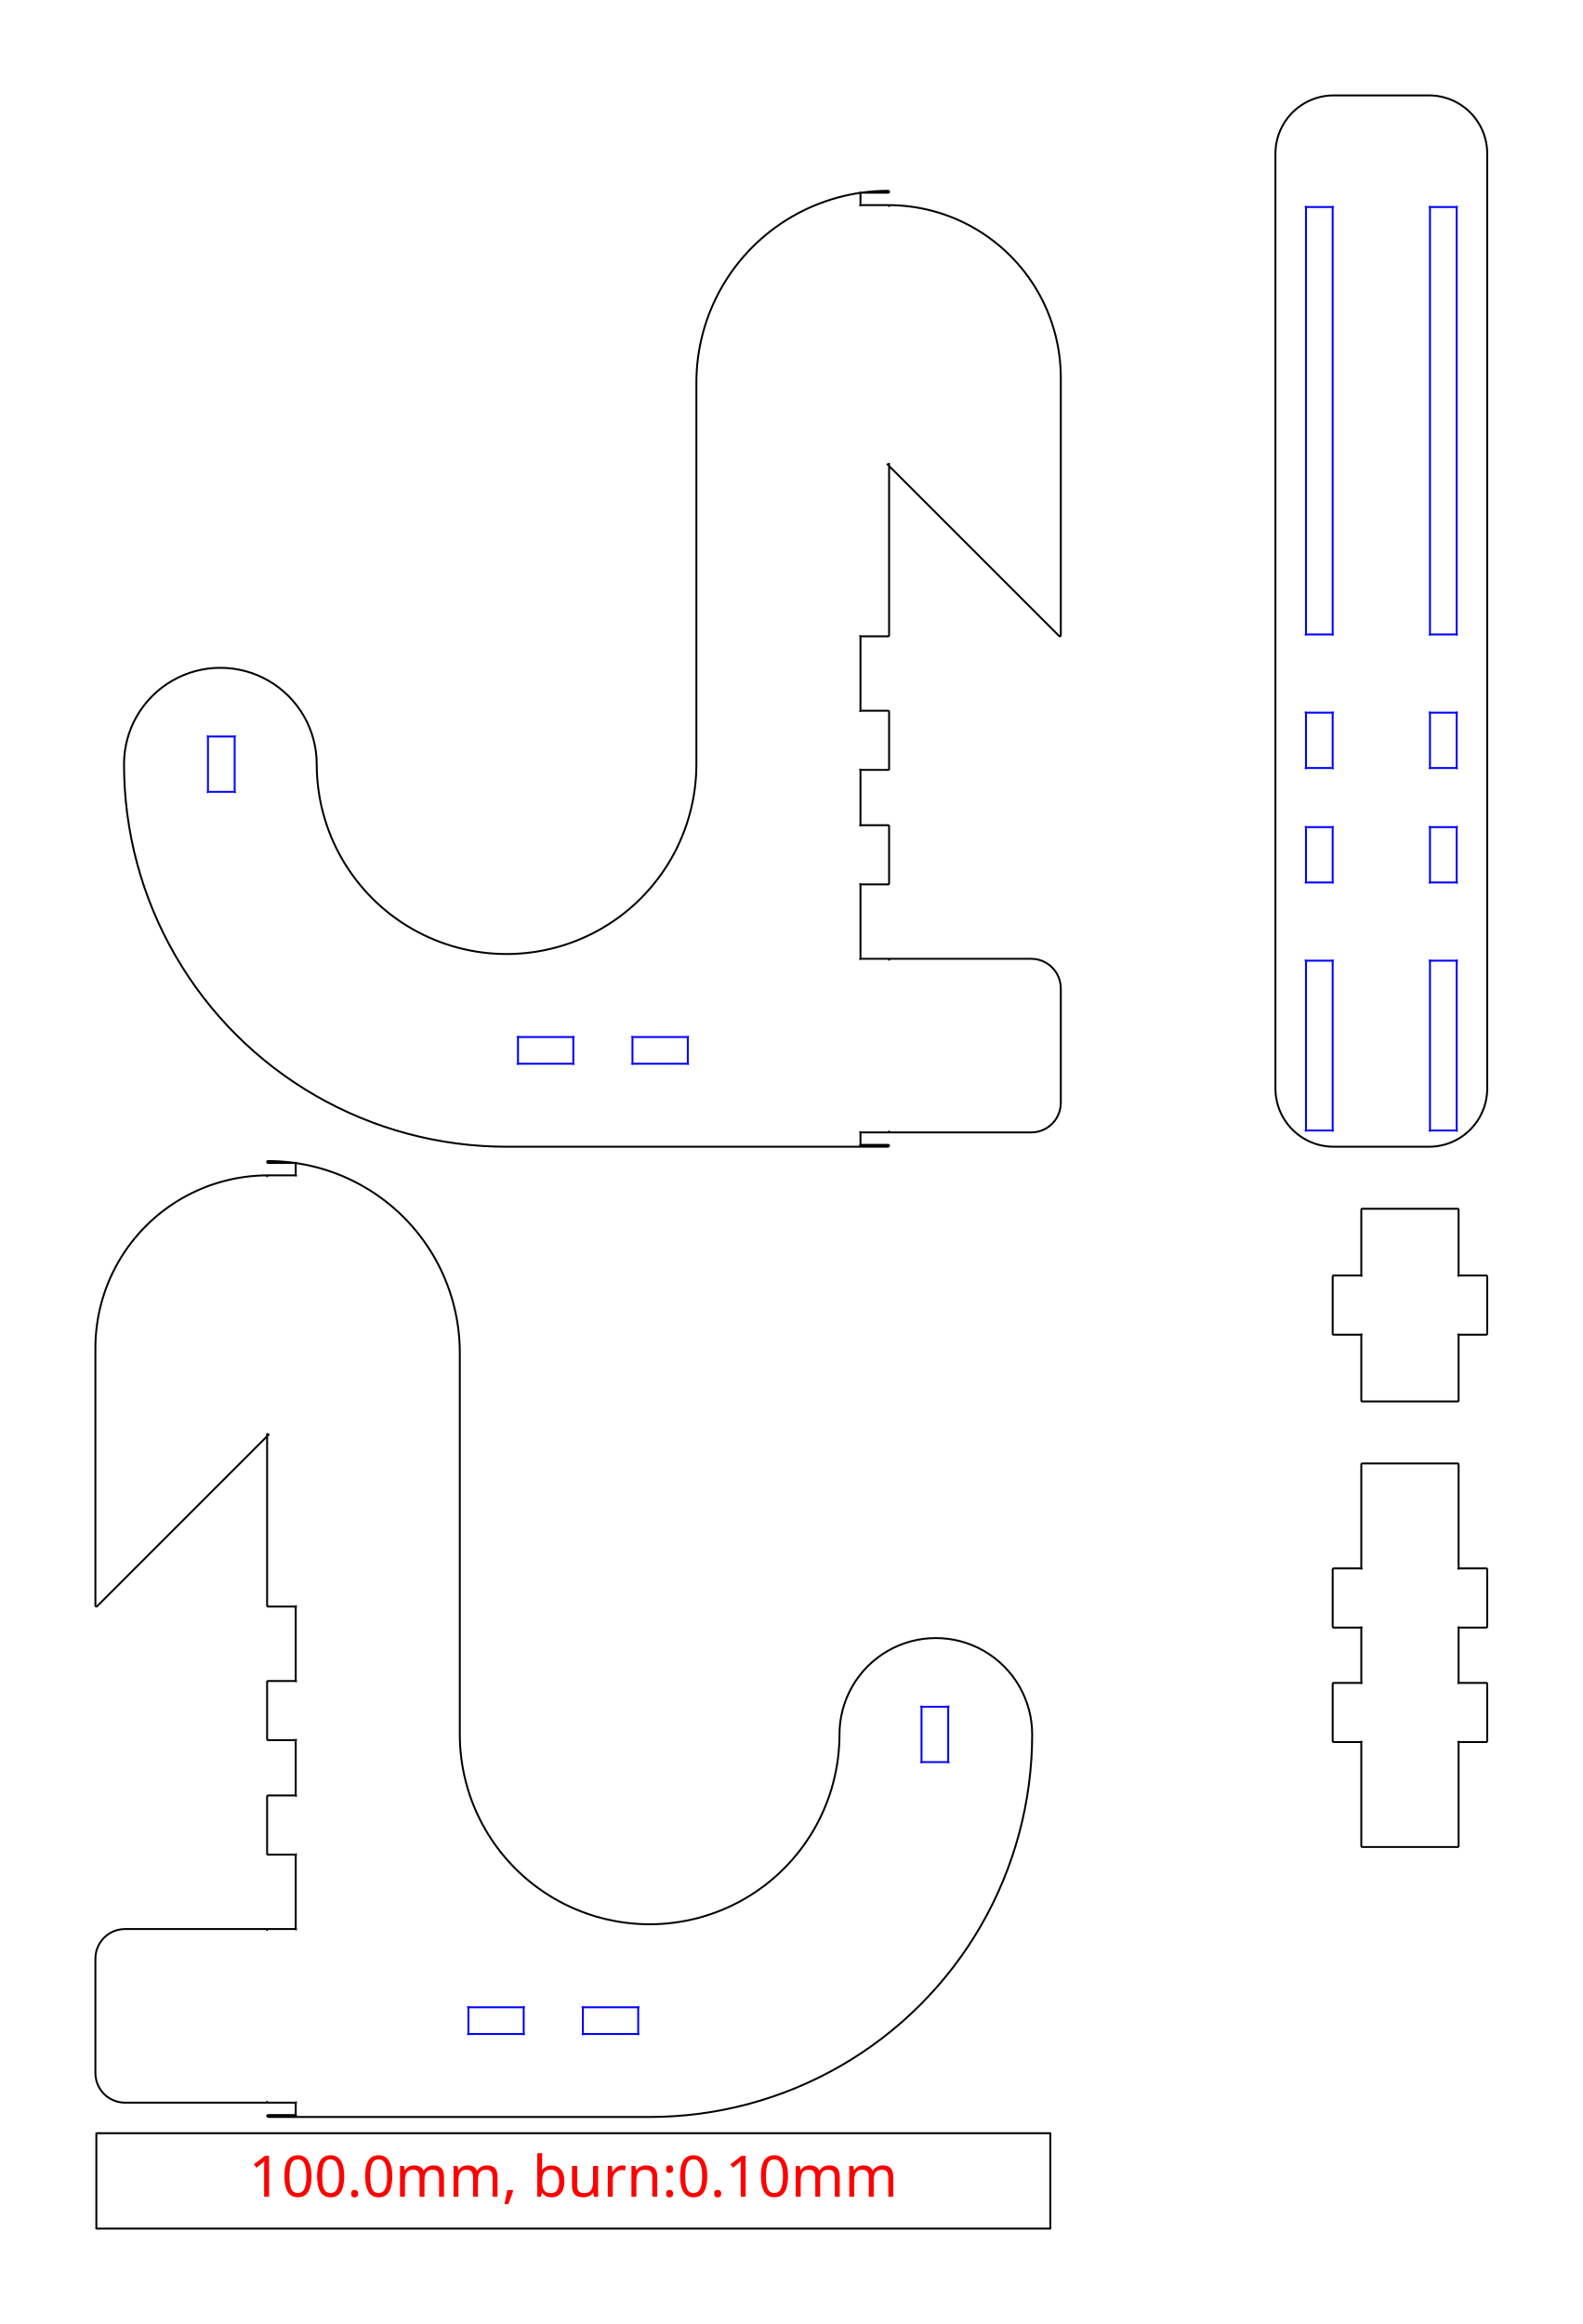
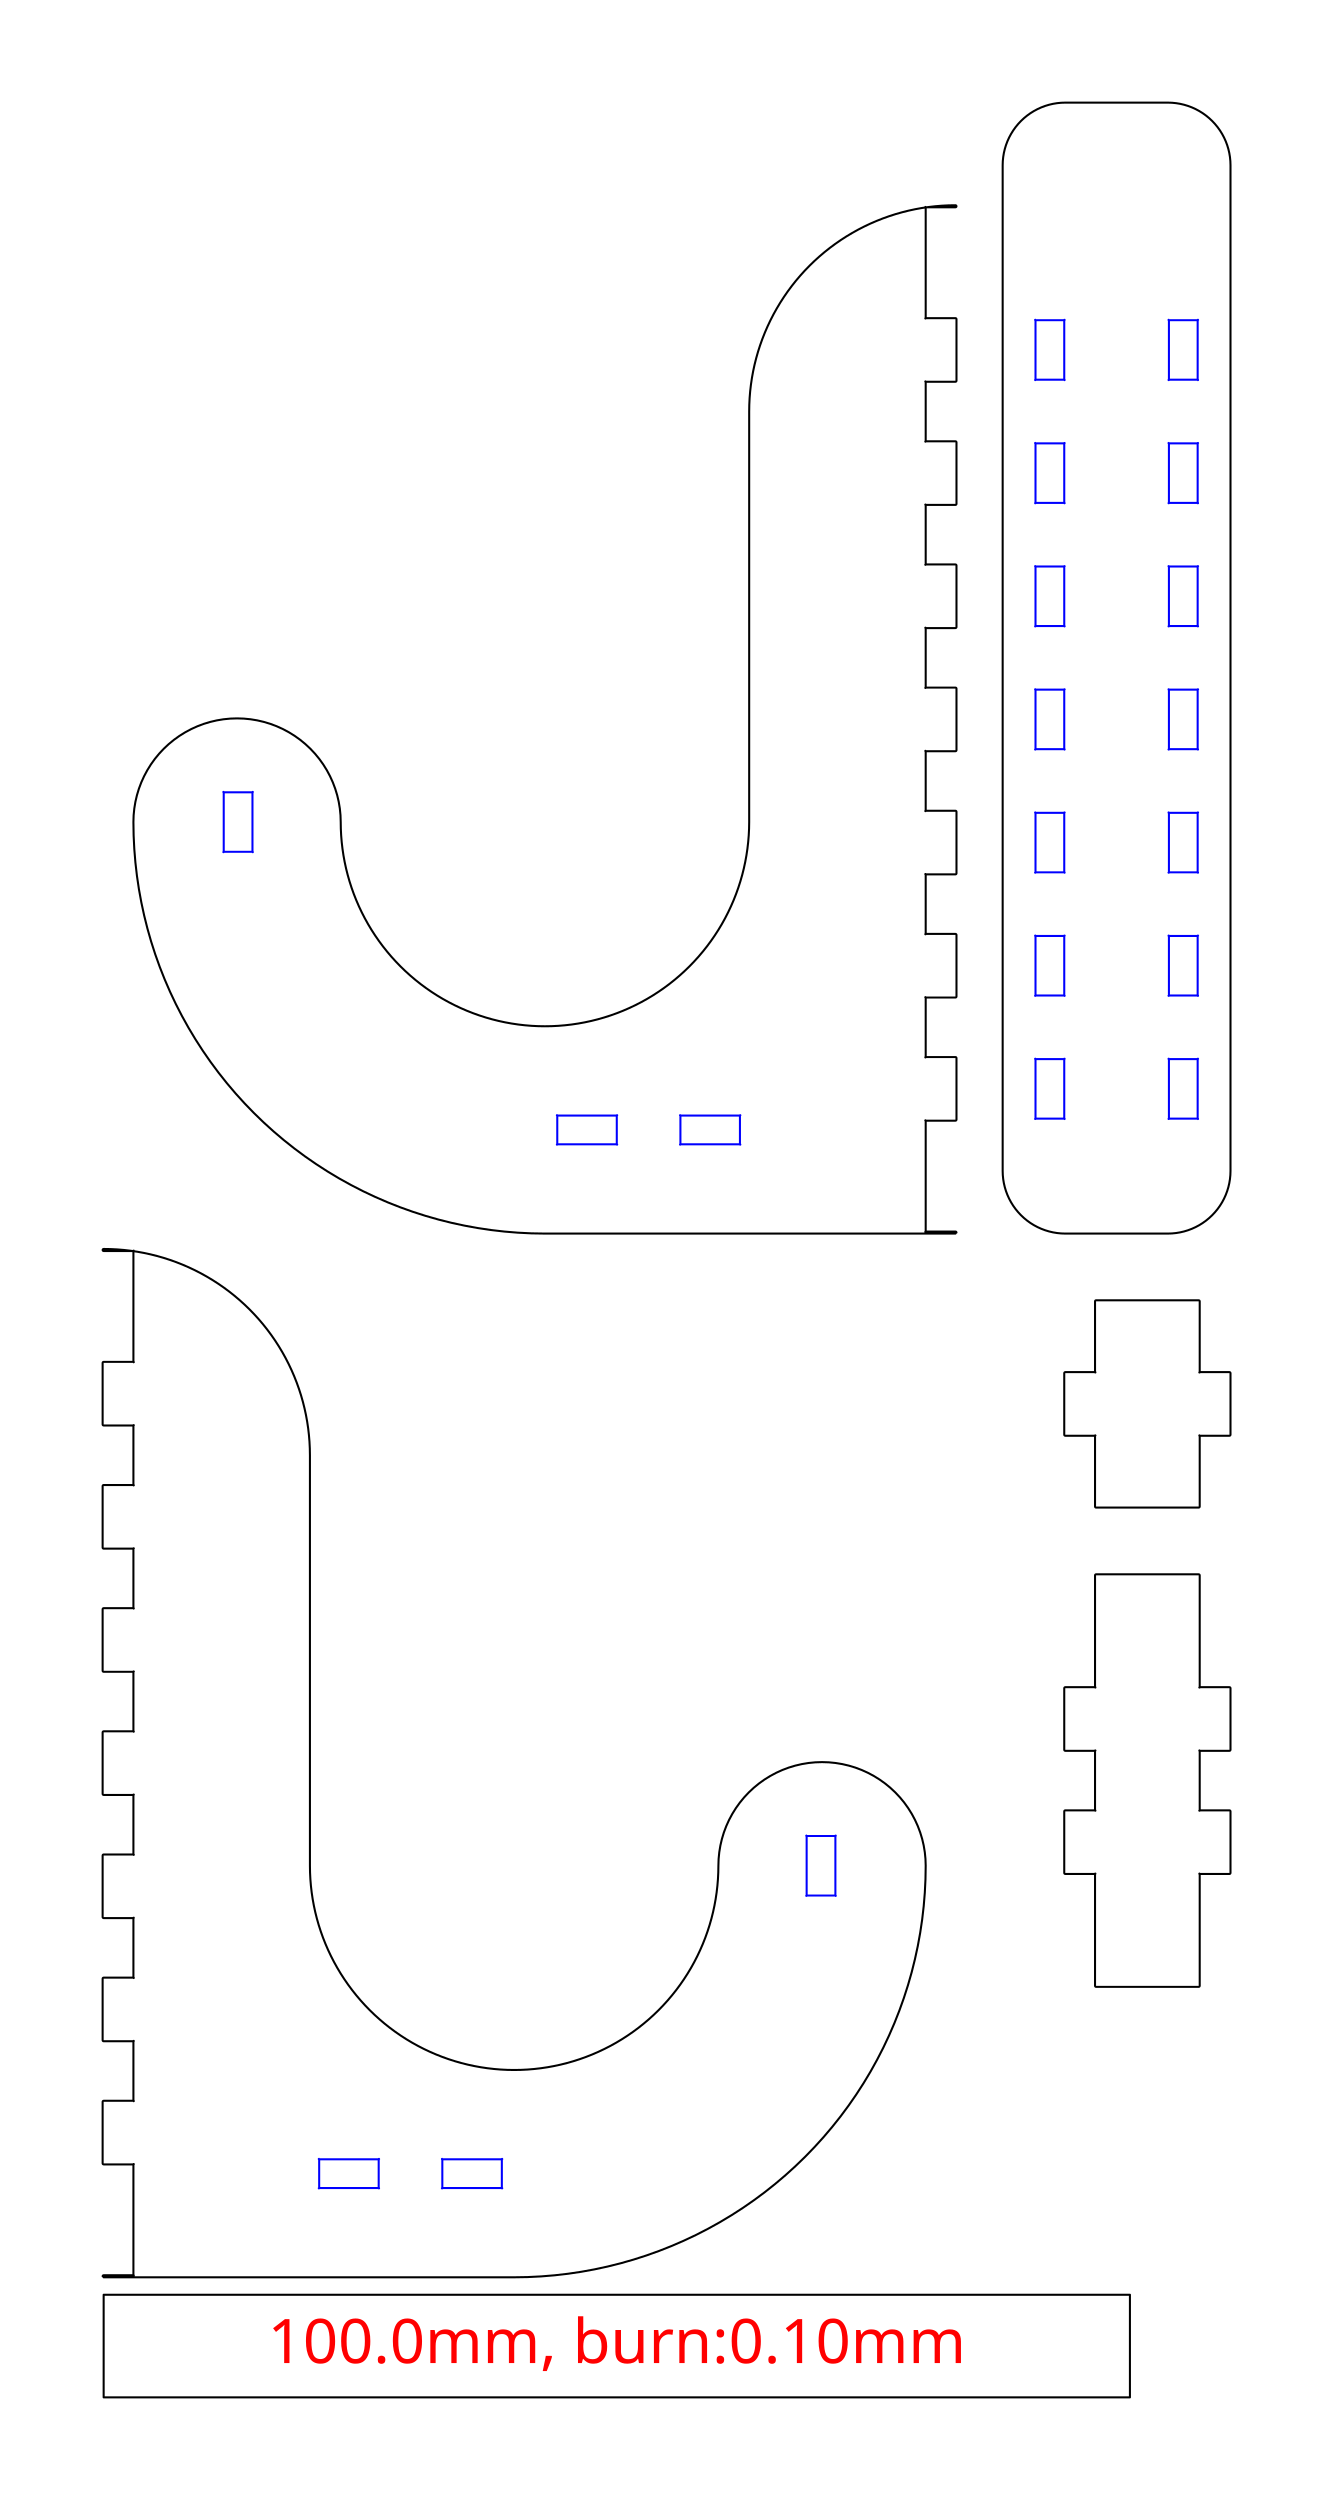
- <svg xmlns="http://www.w3.org/2000/svg" height="243.60mm" viewBox="0.0 0.0 165.90 243.60" width="165.90mm">
+ <svg xmlns="http://www.w3.org/2000/svg" height="243.60mm" viewBox="0.0 0.0 129.90 243.60" width="129.90mm">
  <g id="p-0" style="fill:none;stroke-linecap:round;stroke-linejoin:round;">
    <path d="M 10.100 233.600 H 110.100 V 223.600 H 10.100 V 233.600 Z" stroke="rgb(0,0,0)" stroke-width="0.20" />
    <text dominant-baseline="hanging" font-size="6px" style="font-family: sans-serif ; font-weight: normal; font-style: normal; fill: rgb(255,0,0)" text-anchor="middle" transform="matrix( 1.000 0.000 0.000 1.000 60.100 225.600 )">100.0mm, burn:0.10mm</text>
  </g>
  <g id="p-1" style="fill:none;stroke-linecap:round;stroke-linejoin:round;">
-     <path d="M 28.100 221.900 H 68.100 C 75.139 221.900 82.054 220.047 88.150 216.528 C 94.246 213.008 99.308 207.946 102.828 201.850 C 106.347 195.754 108.200 188.839 108.200 181.800 C 108.200 180.027 107.733 178.285 106.847 176.750 C 105.960 175.215 104.685 173.940 103.150 173.053 C 101.615 172.167 99.873 171.700 98.100 171.700 C 96.327 171.700 94.585 172.167 93.050 173.053 C 91.515 173.940 90.240 175.215 89.353 176.750 C 88.467 178.285 88.000 180.027 88.000 181.800 C 88.000 185.293 87.080 188.725 85.334 191.750 C 83.587 194.775 81.075 197.287 78.050 199.034 C 75.025 200.780 71.593 201.700 68.100 201.700 C 64.607 201.700 61.175 200.780 58.150 199.034 C 55.125 197.287 52.613 194.775 50.866 191.750 C 49.120 188.725 48.200 185.293 48.200 181.800 V 141.800 C 48.200 138.272 47.271 134.806 45.507 131.750 C 43.743 128.694 41.206 126.157 38.150 124.393 C 35.094 122.629 31.628 121.700 28.100 121.700 C 28.045 121.700 28.000 121.745 28.000 121.800 C 28.000 121.855 28.045 121.900 28.100 121.900 H 31.000 C 31.100 121.900 31.000 121.800 31.000 121.900 V 122.550 V 123.200 C 31.000 123.300 31.100 123.200 31.000 123.200 H 28.100 C 28.045 123.200 28.000 123.245 28.000 123.300 C 28.000 123.245 28.045 123.200 28.100 123.200 C 24.923 123.200 21.802 124.036 19.050 125.625 C 16.298 127.214 14.014 129.498 12.425 132.250 C 10.836 135.002 10.000 138.123 10.000 141.300 V 168.300 C 10.000 168.320 10.006 168.339 10.017 168.356 C 10.028 168.372 10.043 168.385 10.062 168.392 C 10.080 168.400 10.100 168.402 10.120 168.398 C 10.139 168.394 10.157 168.385 10.171 168.371 L 28.171 150.371 C 28.157 150.385 28.139 150.394 28.120 150.398 C 28.100 150.402 28.080 150.400 28.062 150.392 C 28.043 150.385 28.028 150.372 28.017 150.356 C 28.006 150.339 28.000 150.320 28.000 150.300 V 168.300 C 28.000 168.355 28.045 168.400 28.100 168.400 H 31.000 C 31.100 168.400 31.000 168.300 31.000 168.400 V 176.200 C 31.000 176.300 31.100 176.200 31.000 176.200 H 28.100 C 28.045 176.200 28.000 176.245 28.000 176.300 V 182.300 C 28.000 182.355 28.045 182.400 28.100 182.400 H 31.000 C 31.100 182.400 31.000 182.300 31.000 182.400 V 188.200 C 31.000 188.300 31.100 188.200 31.000 188.200 H 28.100 C 28.045 188.200 28.000 188.245 28.000 188.300 V 194.300 C 28.000 194.355 28.045 194.400 28.100 194.400 H 31.000 C 31.100 194.400 31.000 194.300 31.000 194.400 V 202.200 C 31.000 202.300 31.100 202.200 31.000 202.200 H 28.100 C 28.045 202.200 28.000 202.245 28.000 202.300 C 28.000 202.245 28.045 202.200 28.100 202.200 H 13.100 C 12.556 202.200 12.021 202.343 11.550 202.615 C 11.079 202.887 10.687 203.279 10.415 203.750 C 10.143 204.221 10.000 204.756 10.000 205.300 V 217.300 C 10.000 217.844 10.143 218.379 10.415 218.850 C 10.687 219.321 11.079 219.713 11.550 219.985 C 12.021 220.257 12.556 220.400 13.100 220.400 H 28.100 C 28.045 220.400 28.000 220.355 28.000 220.300 C 28.000 220.355 28.045 220.400 28.100 220.400 H 31.000 C 31.100 220.400 31.000 220.300 31.000 220.400 V 221.050 V 221.700 C 31.000 221.800 31.100 221.700 31.000 221.700 H 28.100 C 28.045 221.700 28.000 221.745 28.000 221.800" stroke="rgb(0,0,0)" stroke-width="0.20" />
-     <path d="M 52.000 213.200 H 49.100 C 49.000 213.200 49.100 213.300 49.100 213.200 V 210.400 C 49.100 210.300 49.000 210.400 49.100 210.400 H 54.900 C 55.000 210.400 54.900 210.300 54.900 210.400 V 213.200 C 54.900 213.300 55.000 213.200 54.900 213.200 H 52.000 Z" stroke="rgb(0,0,255)" stroke-width="0.20" />
-     <path d="M 64.000 213.200 H 61.100 C 61.000 213.200 61.100 213.300 61.100 213.200 V 210.400 C 61.100 210.300 61.000 210.400 61.100 210.400 H 66.900 C 67.000 210.400 66.900 210.300 66.900 210.400 V 213.200 C 66.900 213.300 67.000 213.200 66.900 213.200 H 64.000 Z" stroke="rgb(0,0,255)" stroke-width="0.20" />
-     <path d="M 96.600 181.800 V 178.900 C 96.600 178.800 96.500 178.900 96.600 178.900 H 99.400 C 99.500 178.900 99.400 178.800 99.400 178.900 V 184.700 C 99.400 184.800 99.500 184.700 99.400 184.700 H 96.600 C 96.500 184.700 96.600 184.800 96.600 184.700 V 181.800 Z" stroke="rgb(0,0,255)" stroke-width="0.20" />
+     <path d="M 10.100 221.900 H 50.100 C 57.139 221.900 64.054 220.047 70.150 216.528 C 76.246 213.008 81.308 207.946 84.828 201.850 C 88.347 195.754 90.200 188.839 90.200 181.800 C 90.200 180.027 89.733 178.285 88.847 176.750 C 87.960 175.215 86.685 173.940 85.150 173.053 C 83.615 172.167 81.873 171.700 80.100 171.700 C 78.327 171.700 76.585 172.167 75.050 173.053 C 73.515 173.940 72.240 175.215 71.353 176.750 C 70.467 178.285 70.000 180.027 70.000 181.800 C 70.000 185.293 69.080 188.725 67.334 191.750 C 65.587 194.775 63.075 197.287 60.050 199.034 C 57.025 200.780 53.593 201.700 50.100 201.700 C 46.607 201.700 43.175 200.780 40.150 199.034 C 37.125 197.287 34.613 194.775 32.866 191.750 C 31.120 188.725 30.200 185.293 30.200 181.800 V 141.800 C 30.200 138.272 29.271 134.806 27.507 131.750 C 25.743 128.694 23.206 126.157 20.150 124.393 C 17.094 122.629 13.628 121.700 10.100 121.700 C 10.045 121.700 10.000 121.745 10.000 121.800 C 10.000 121.855 10.045 121.900 10.100 121.900 H 13.000 C 13.100 121.900 13.000 121.800 13.000 121.900 V 132.700 C 13.000 132.800 13.100 132.700 13.000 132.700 H 10.100 C 10.045 132.700 10.000 132.745 10.000 132.800 V 138.800 C 10.000 138.855 10.045 138.900 10.100 138.900 H 13.000 C 13.100 138.900 13.000 138.800 13.000 138.900 V 144.700 C 13.000 144.800 13.100 144.700 13.000 144.700 H 10.100 C 10.045 144.700 10.000 144.745 10.000 144.800 V 150.800 C 10.000 150.855 10.045 150.900 10.100 150.900 H 13.000 C 13.100 150.900 13.000 150.800 13.000 150.900 V 156.700 C 13.000 156.800 13.100 156.700 13.000 156.700 H 10.100 C 10.045 156.700 10.000 156.745 10.000 156.800 V 162.800 C 10.000 162.855 10.045 162.900 10.100 162.900 H 13.000 C 13.100 162.900 13.000 162.800 13.000 162.900 V 168.700 C 13.000 168.800 13.100 168.700 13.000 168.700 H 10.100 C 10.045 168.700 10.000 168.745 10.000 168.800 V 174.800 C 10.000 174.855 10.045 174.900 10.100 174.900 H 13.000 C 13.100 174.900 13.000 174.800 13.000 174.900 V 180.700 C 13.000 180.800 13.100 180.700 13.000 180.700 H 10.100 C 10.045 180.700 10.000 180.745 10.000 180.800 V 186.800 C 10.000 186.855 10.045 186.900 10.100 186.900 H 13.000 C 13.100 186.900 13.000 186.800 13.000 186.900 V 192.700 C 13.000 192.800 13.100 192.700 13.000 192.700 H 10.100 C 10.045 192.700 10.000 192.745 10.000 192.800 V 198.800 C 10.000 198.855 10.045 198.900 10.100 198.900 H 13.000 C 13.100 198.900 13.000 198.800 13.000 198.900 V 204.700 C 13.000 204.800 13.100 204.700 13.000 204.700 H 10.100 C 10.045 204.700 10.000 204.745 10.000 204.800 V 210.800 C 10.000 210.855 10.045 210.900 10.100 210.900 H 13.000 C 13.100 210.900 13.000 210.800 13.000 210.900 V 221.700 C 13.000 221.800 13.100 221.700 13.000 221.700 H 10.100 C 10.045 221.700 10.000 221.745 10.000 221.800" stroke="rgb(0,0,0)" stroke-width="0.20" />
+     <path d="M 34.000 213.200 H 31.100 C 31.000 213.200 31.100 213.300 31.100 213.200 V 210.400 C 31.100 210.300 31.000 210.400 31.100 210.400 H 36.900 C 37.000 210.400 36.900 210.300 36.900 210.400 V 213.200 C 36.900 213.300 37.000 213.200 36.900 213.200 H 34.000 Z" stroke="rgb(0,0,255)" stroke-width="0.20" />
+     <path d="M 46.000 213.200 H 43.100 C 43.000 213.200 43.100 213.300 43.100 213.200 V 210.400 C 43.100 210.300 43.000 210.400 43.100 210.400 H 48.900 C 49.000 210.400 48.900 210.300 48.900 210.400 V 213.200 C 48.900 213.300 49.000 213.200 48.900 213.200 H 46.000 Z" stroke="rgb(0,0,255)" stroke-width="0.20" />
+     <path d="M 78.600 181.800 V 178.900 C 78.600 178.800 78.500 178.900 78.600 178.900 H 81.400 C 81.500 178.900 81.400 178.800 81.400 178.900 V 184.700 C 81.400 184.800 81.500 184.700 81.400 184.700 H 78.600 C 78.500 184.700 78.600 184.800 78.600 184.700 V 181.800 Z" stroke="rgb(0,0,255)" stroke-width="0.20" />
  </g>
  <g id="p-2" style="fill:none;stroke-linecap:round;stroke-linejoin:round;">
-     <path d="M 93.100 120.200 H 53.100 C 46.061 120.200 39.146 118.347 33.050 114.828 C 26.954 111.308 21.892 106.246 18.372 100.150 C 14.853 94.054 13.000 87.139 13.000 80.100 C 13.000 78.327 13.467 76.585 14.353 75.050 C 15.240 73.515 16.515 72.240 18.050 71.353 C 19.585 70.467 21.327 70.000 23.100 70.000 C 24.873 70.000 26.615 70.467 28.150 71.353 C 29.685 72.240 30.960 73.515 31.847 75.050 C 32.733 76.585 33.200 78.327 33.200 80.100 C 33.200 83.593 34.120 87.025 35.866 90.050 C 37.613 93.075 40.125 95.587 43.150 97.334 C 46.175 99.080 49.607 100.000 53.100 100.000 C 56.593 100.000 60.025 99.080 63.050 97.334 C 66.075 95.587 68.587 93.075 70.334 90.050 C 72.080 87.025 73.000 83.593 73.000 80.100 V 40.100 C 73.000 36.572 73.929 33.106 75.693 30.050 C 77.457 26.994 79.994 24.457 83.050 22.693 C 86.106 20.929 89.572 20.000 93.100 20.000 C 93.155 20.000 93.200 20.045 93.200 20.100 C 93.200 20.155 93.155 20.200 93.100 20.200 H 90.200 C 90.100 20.200 90.200 20.100 90.200 20.200 V 20.850 V 21.500 C 90.200 21.600 90.100 21.500 90.200 21.500 H 93.100 C 93.155 21.500 93.200 21.545 93.200 21.600 C 93.200 21.545 93.155 21.500 93.100 21.500 C 96.277 21.500 99.398 22.336 102.150 23.925 C 104.902 25.514 107.186 27.798 108.775 30.550 C 110.364 33.302 111.200 36.423 111.200 39.600 V 66.600 C 111.200 66.620 111.194 66.639 111.183 66.656 C 111.172 66.672 111.157 66.685 111.138 66.692 C 111.120 66.700 111.100 66.702 111.080 66.698 C 111.061 66.694 111.043 66.685 111.029 66.671 L 93.029 48.671 C 93.043 48.685 93.061 48.694 93.080 48.698 C 93.100 48.702 93.120 48.700 93.138 48.692 C 93.157 48.685 93.172 48.672 93.183 48.656 C 93.194 48.639 93.200 48.620 93.200 48.600 V 66.600 C 93.200 66.655 93.155 66.700 93.100 66.700 H 90.200 C 90.100 66.700 90.200 66.600 90.200 66.700 V 74.500 C 90.200 74.600 90.100 74.500 90.200 74.500 H 93.100 C 93.155 74.500 93.200 74.545 93.200 74.600 V 80.600 C 93.200 80.655 93.155 80.700 93.100 80.700 H 90.200 C 90.100 80.700 90.200 80.600 90.200 80.700 V 86.500 C 90.200 86.600 90.100 86.500 90.200 86.500 H 93.100 C 93.155 86.500 93.200 86.545 93.200 86.600 V 92.600 C 93.200 92.655 93.155 92.700 93.100 92.700 H 90.200 C 90.100 92.700 90.200 92.600 90.200 92.700 V 100.500 C 90.200 100.600 90.100 100.500 90.200 100.500 H 93.100 C 93.155 100.500 93.200 100.545 93.200 100.600 C 93.200 100.545 93.155 100.500 93.100 100.500 H 108.100 C 108.644 100.500 109.179 100.643 109.650 100.915 C 110.121 101.187 110.513 101.579 110.785 102.050 C 111.057 102.521 111.200 103.056 111.200 103.600 V 115.600 C 111.200 116.144 111.057 116.679 110.785 117.150 C 110.513 117.621 110.121 118.013 109.650 118.285 C 109.179 118.557 108.644 118.700 108.100 118.700 H 93.100 C 93.155 118.700 93.200 118.655 93.200 118.600 C 93.200 118.655 93.155 118.700 93.100 118.700 H 90.200 C 90.100 118.700 90.200 118.600 90.200 118.700 V 119.350 V 120.000 C 90.200 120.100 90.100 120.000 90.200 120.000 H 93.100 C 93.155 120.000 93.200 120.045 93.200 120.100" stroke="rgb(0,0,0)" stroke-width="0.20" />
+     <path d="M 93.100 120.200 H 53.100 C 46.061 120.200 39.146 118.347 33.050 114.828 C 26.954 111.308 21.892 106.246 18.372 100.150 C 14.853 94.054 13.000 87.139 13.000 80.100 C 13.000 78.327 13.467 76.585 14.353 75.050 C 15.240 73.515 16.515 72.240 18.050 71.353 C 19.585 70.467 21.327 70.000 23.100 70.000 C 24.873 70.000 26.615 70.467 28.150 71.353 C 29.685 72.240 30.960 73.515 31.847 75.050 C 32.733 76.585 33.200 78.327 33.200 80.100 C 33.200 83.593 34.120 87.025 35.866 90.050 C 37.613 93.075 40.125 95.587 43.150 97.334 C 46.175 99.080 49.607 100.000 53.100 100.000 C 56.593 100.000 60.025 99.080 63.050 97.334 C 66.075 95.587 68.587 93.075 70.334 90.050 C 72.080 87.025 73.000 83.593 73.000 80.100 V 40.100 C 73.000 36.572 73.929 33.106 75.693 30.050 C 77.457 26.994 79.994 24.457 83.050 22.693 C 86.106 20.929 89.572 20.000 93.100 20.000 C 93.155 20.000 93.200 20.045 93.200 20.100 C 93.200 20.155 93.155 20.200 93.100 20.200 H 90.200 C 90.100 20.200 90.200 20.100 90.200 20.200 V 31.000 C 90.200 31.100 90.100 31.000 90.200 31.000 H 93.100 C 93.155 31.000 93.200 31.045 93.200 31.100 V 37.100 C 93.200 37.155 93.155 37.200 93.100 37.200 H 90.200 C 90.100 37.200 90.200 37.100 90.200 37.200 V 43.000 C 90.200 43.100 90.100 43.000 90.200 43.000 H 93.100 C 93.155 43.000 93.200 43.045 93.200 43.100 V 49.100 C 93.200 49.155 93.155 49.200 93.100 49.200 H 90.200 C 90.100 49.200 90.200 49.100 90.200 49.200 V 55.000 C 90.200 55.100 90.100 55.000 90.200 55.000 H 93.100 C 93.155 55.000 93.200 55.045 93.200 55.100 V 61.100 C 93.200 61.155 93.155 61.200 93.100 61.200 H 90.200 C 90.100 61.200 90.200 61.100 90.200 61.200 V 67.000 C 90.200 67.100 90.100 67.000 90.200 67.000 H 93.100 C 93.155 67.000 93.200 67.045 93.200 67.100 V 73.100 C 93.200 73.155 93.155 73.200 93.100 73.200 H 90.200 C 90.100 73.200 90.200 73.100 90.200 73.200 V 79.000 C 90.200 79.100 90.100 79.000 90.200 79.000 H 93.100 C 93.155 79.000 93.200 79.045 93.200 79.100 V 85.100 C 93.200 85.155 93.155 85.200 93.100 85.200 H 90.200 C 90.100 85.200 90.200 85.100 90.200 85.200 V 91.000 C 90.200 91.100 90.100 91.000 90.200 91.000 H 93.100 C 93.155 91.000 93.200 91.045 93.200 91.100 V 97.100 C 93.200 97.155 93.155 97.200 93.100 97.200 H 90.200 C 90.100 97.200 90.200 97.100 90.200 97.200 V 103.000 C 90.200 103.100 90.100 103.000 90.200 103.000 H 93.100 C 93.155 103.000 93.200 103.045 93.200 103.100 V 109.100 C 93.200 109.155 93.155 109.200 93.100 109.200 H 90.200 C 90.100 109.200 90.200 109.100 90.200 109.200 V 120.000 C 90.200 120.100 90.100 120.000 90.200 120.000 H 93.100 C 93.155 120.000 93.200 120.045 93.200 120.100" stroke="rgb(0,0,0)" stroke-width="0.20" />
    <path d="M 69.200 111.500 H 72.100 C 72.200 111.500 72.100 111.600 72.100 111.500 V 108.700 C 72.100 108.600 72.200 108.700 72.100 108.700 H 66.300 C 66.200 108.700 66.300 108.600 66.300 108.700 V 111.500 C 66.300 111.600 66.200 111.500 66.300 111.500 H 69.200 Z" stroke="rgb(0,0,255)" stroke-width="0.20" />
    <path d="M 57.200 111.500 H 60.100 C 60.200 111.500 60.100 111.600 60.100 111.500 V 108.700 C 60.100 108.600 60.200 108.700 60.100 108.700 H 54.300 C 54.200 108.700 54.300 108.600 54.300 108.700 V 111.500 C 54.300 111.600 54.200 111.500 54.300 111.500 H 57.200 Z" stroke="rgb(0,0,255)" stroke-width="0.20" />
    <path d="M 24.600 80.100 V 77.200 C 24.600 77.100 24.700 77.200 24.600 77.200 H 21.800 C 21.700 77.200 21.800 77.100 21.800 77.200 V 83.000 C 21.800 83.100 21.700 83.000 21.800 83.000 H 24.600 C 24.700 83.000 24.600 83.100 24.600 83.000 V 80.100 Z" stroke="rgb(0,0,255)" stroke-width="0.20" />
  </g>
  <g id="p-3" style="fill:none;stroke-linecap:round;stroke-linejoin:round;">
-     <path d="M 136.900 44.100 V 21.700 C 136.900 21.600 136.800 21.700 136.900 21.700 H 139.700 C 139.800 21.700 139.700 21.600 139.700 21.700 V 66.500 C 139.700 66.600 139.800 66.500 139.700 66.500 H 136.900 C 136.800 66.500 136.900 66.600 136.900 66.500 V 44.100 Z" stroke="rgb(0,0,255)" stroke-width="0.20" />
-     <path d="M 136.900 77.600 V 74.700 C 136.900 74.600 136.800 74.700 136.900 74.700 H 139.700 C 139.800 74.700 139.700 74.600 139.700 74.700 V 80.500 C 139.700 80.600 139.800 80.500 139.700 80.500 H 136.900 C 136.800 80.500 136.900 80.600 136.900 80.500 V 77.600 Z" stroke="rgb(0,0,255)" stroke-width="0.20" />
-     <path d="M 136.900 89.600 V 86.700 C 136.900 86.600 136.800 86.700 136.900 86.700 H 139.700 C 139.800 86.700 139.700 86.600 139.700 86.700 V 92.500 C 139.700 92.600 139.800 92.500 139.700 92.500 H 136.900 C 136.800 92.500 136.900 92.600 136.900 92.500 V 89.600 Z" stroke="rgb(0,0,255)" stroke-width="0.20" />
-     <path d="M 136.900 109.600 V 100.700 C 136.900 100.600 136.800 100.700 136.900 100.700 H 139.700 C 139.800 100.700 139.700 100.600 139.700 100.700 V 118.500 C 139.700 118.600 139.800 118.500 139.700 118.500 H 136.900 C 136.800 118.500 136.900 118.600 136.900 118.500 V 109.600 Z" stroke="rgb(0,0,255)" stroke-width="0.20" />
-     <path d="M 149.900 44.100 V 21.700 C 149.900 21.600 149.800 21.700 149.900 21.700 H 152.700 C 152.800 21.700 152.700 21.600 152.700 21.700 V 66.500 C 152.700 66.600 152.800 66.500 152.700 66.500 H 149.900 C 149.800 66.500 149.900 66.600 149.900 66.500 V 44.100 Z" stroke="rgb(0,0,255)" stroke-width="0.20" />
-     <path d="M 149.900 77.600 V 74.700 C 149.900 74.600 149.800 74.700 149.900 74.700 H 152.700 C 152.800 74.700 152.700 74.600 152.700 74.700 V 80.500 C 152.700 80.600 152.800 80.500 152.700 80.500 H 149.900 C 149.800 80.500 149.900 80.600 149.900 80.500 V 77.600 Z" stroke="rgb(0,0,255)" stroke-width="0.20" />
-     <path d="M 149.900 89.600 V 86.700 C 149.900 86.600 149.800 86.700 149.900 86.700 H 152.700 C 152.800 86.700 152.700 86.600 152.700 86.700 V 92.500 C 152.700 92.600 152.800 92.500 152.700 92.500 H 149.900 C 149.800 92.500 149.900 92.600 149.900 92.500 V 89.600 Z" stroke="rgb(0,0,255)" stroke-width="0.20" />
-     <path d="M 149.900 109.600 V 100.700 C 149.900 100.600 149.800 100.700 149.900 100.700 H 152.700 C 152.800 100.700 152.700 100.600 152.700 100.700 V 118.500 C 152.700 118.600 152.800 118.500 152.700 118.500 H 149.900 C 149.800 118.500 149.900 118.600 149.900 118.500 V 109.600 Z" stroke="rgb(0,0,255)" stroke-width="0.20" />
-     <path d="M 139.800 120.200 H 149.800 C 150.871 120.200 151.923 119.918 152.850 119.383 C 153.777 118.847 154.547 118.077 155.083 117.150 C 155.618 116.223 155.900 115.171 155.900 114.100 V 16.100 C 155.900 15.029 155.618 13.977 155.083 13.050 C 154.547 12.123 153.777 11.353 152.850 10.817 C 151.923 10.282 150.871 10.000 149.800 10.000 H 139.800 C 138.729 10.000 137.677 10.282 136.750 10.817 C 135.823 11.353 135.053 12.123 134.517 13.050 C 133.982 13.977 133.700 15.029 133.700 16.100 V 114.100 C 133.700 115.171 133.982 116.223 134.517 117.150 C 135.053 118.077 135.823 118.847 136.750 119.383 C 137.677 119.918 138.729 120.200 139.800 120.200 Z" stroke="rgb(0,0,0)" stroke-width="0.20" />
+     <path d="M 100.900 34.100 V 31.200 C 100.900 31.100 100.800 31.200 100.900 31.200 H 103.700 C 103.800 31.200 103.700 31.100 103.700 31.200 V 37.000 C 103.700 37.100 103.800 37.000 103.700 37.000 H 100.900 C 100.800 37.000 100.900 37.100 100.900 37.000 V 34.100 Z" stroke="rgb(0,0,255)" stroke-width="0.20" />
+     <path d="M 100.900 46.100 V 43.200 C 100.900 43.100 100.800 43.200 100.900 43.200 H 103.700 C 103.800 43.200 103.700 43.100 103.700 43.200 V 49.000 C 103.700 49.100 103.800 49.000 103.700 49.000 H 100.900 C 100.800 49.000 100.900 49.100 100.900 49.000 V 46.100 Z" stroke="rgb(0,0,255)" stroke-width="0.20" />
+     <path d="M 100.900 58.100 V 55.200 C 100.900 55.100 100.800 55.200 100.900 55.200 H 103.700 C 103.800 55.200 103.700 55.100 103.700 55.200 V 61.000 C 103.700 61.100 103.800 61.000 103.700 61.000 H 100.900 C 100.800 61.000 100.900 61.100 100.900 61.000 V 58.100 Z" stroke="rgb(0,0,255)" stroke-width="0.20" />
+     <path d="M 100.900 70.100 V 67.200 C 100.900 67.100 100.800 67.200 100.900 67.200 H 103.700 C 103.800 67.200 103.700 67.100 103.700 67.200 V 73.000 C 103.700 73.100 103.800 73.000 103.700 73.000 H 100.900 C 100.800 73.000 100.900 73.100 100.900 73.000 V 70.100 Z" stroke="rgb(0,0,255)" stroke-width="0.20" />
+     <path d="M 100.900 82.100 V 79.200 C 100.900 79.100 100.800 79.200 100.900 79.200 H 103.700 C 103.800 79.200 103.700 79.100 103.700 79.200 V 85.000 C 103.700 85.100 103.800 85.000 103.700 85.000 H 100.900 C 100.800 85.000 100.900 85.100 100.900 85.000 V 82.100 Z" stroke="rgb(0,0,255)" stroke-width="0.20" />
+     <path d="M 100.900 94.100 V 91.200 C 100.900 91.100 100.800 91.200 100.900 91.200 H 103.700 C 103.800 91.200 103.700 91.100 103.700 91.200 V 97.000 C 103.700 97.100 103.800 97.000 103.700 97.000 H 100.900 C 100.800 97.000 100.900 97.100 100.900 97.000 V 94.100 Z" stroke="rgb(0,0,255)" stroke-width="0.20" />
+     <path d="M 100.900 106.100 V 103.200 C 100.900 103.100 100.800 103.200 100.900 103.200 H 103.700 C 103.800 103.200 103.700 103.100 103.700 103.200 V 109.000 C 103.700 109.100 103.800 109.000 103.700 109.000 H 100.900 C 100.800 109.000 100.900 109.100 100.900 109.000 V 106.100 Z" stroke="rgb(0,0,255)" stroke-width="0.20" />
+     <path d="M 113.900 34.100 V 31.200 C 113.900 31.100 113.800 31.200 113.900 31.200 H 116.700 C 116.800 31.200 116.700 31.100 116.700 31.200 V 37.000 C 116.700 37.100 116.800 37.000 116.700 37.000 H 113.900 C 113.800 37.000 113.900 37.100 113.900 37.000 V 34.100 Z" stroke="rgb(0,0,255)" stroke-width="0.20" />
+     <path d="M 113.900 46.100 V 43.200 C 113.900 43.100 113.800 43.200 113.900 43.200 H 116.700 C 116.800 43.200 116.700 43.100 116.700 43.200 V 49.000 C 116.700 49.100 116.800 49.000 116.700 49.000 H 113.900 C 113.800 49.000 113.900 49.100 113.900 49.000 V 46.100 Z" stroke="rgb(0,0,255)" stroke-width="0.20" />
+     <path d="M 113.900 58.100 V 55.200 C 113.900 55.100 113.800 55.200 113.900 55.200 H 116.700 C 116.800 55.200 116.700 55.100 116.700 55.200 V 61.000 C 116.700 61.100 116.800 61.000 116.700 61.000 H 113.900 C 113.800 61.000 113.900 61.100 113.900 61.000 V 58.100 Z" stroke="rgb(0,0,255)" stroke-width="0.20" />
+     <path d="M 113.900 70.100 V 67.200 C 113.900 67.100 113.800 67.200 113.900 67.200 H 116.700 C 116.800 67.200 116.700 67.100 116.700 67.200 V 73.000 C 116.700 73.100 116.800 73.000 116.700 73.000 H 113.900 C 113.800 73.000 113.900 73.100 113.900 73.000 V 70.100 Z" stroke="rgb(0,0,255)" stroke-width="0.20" />
+     <path d="M 113.900 82.100 V 79.200 C 113.900 79.100 113.800 79.200 113.900 79.200 H 116.700 C 116.800 79.200 116.700 79.100 116.700 79.200 V 85.000 C 116.700 85.100 116.800 85.000 116.700 85.000 H 113.900 C 113.800 85.000 113.900 85.100 113.900 85.000 V 82.100 Z" stroke="rgb(0,0,255)" stroke-width="0.20" />
+     <path d="M 113.900 94.100 V 91.200 C 113.900 91.100 113.800 91.200 113.900 91.200 H 116.700 C 116.800 91.200 116.700 91.100 116.700 91.200 V 97.000 C 116.700 97.100 116.800 97.000 116.700 97.000 H 113.900 C 113.800 97.000 113.900 97.100 113.900 97.000 V 94.100 Z" stroke="rgb(0,0,255)" stroke-width="0.20" />
+     <path d="M 113.900 106.100 V 103.200 C 113.900 103.100 113.800 103.200 113.900 103.200 H 116.700 C 116.800 103.200 116.700 103.100 116.700 103.200 V 109.000 C 116.700 109.100 116.800 109.000 116.700 109.000 H 113.900 C 113.800 109.000 113.900 109.100 113.900 109.000 V 106.100 Z" stroke="rgb(0,0,255)" stroke-width="0.20" />
+     <path d="M 103.800 120.200 H 113.800 C 114.871 120.200 115.923 119.918 116.850 119.383 C 117.777 118.847 118.547 118.077 119.083 117.150 C 119.618 116.223 119.900 115.171 119.900 114.100 V 16.100 C 119.900 15.029 119.618 13.977 119.083 13.050 C 118.547 12.123 117.777 11.353 116.850 10.817 C 115.923 10.282 114.871 10.000 113.800 10.000 H 103.800 C 102.729 10.000 101.677 10.282 100.750 10.817 C 99.823 11.353 99.053 12.123 98.517 13.050 C 97.982 13.977 97.700 15.029 97.700 16.100 V 114.100 C 97.700 115.171 97.982 116.223 98.517 117.150 C 99.053 118.077 99.823 118.847 100.750 119.383 C 101.677 119.918 102.729 120.200 103.800 120.200 Z" stroke="rgb(0,0,0)" stroke-width="0.20" />
  </g>
  <g id="p-4" style="fill:none;stroke-linecap:round;stroke-linejoin:round;">
-     <path d="M 142.800 146.900 H 152.800 C 152.855 146.900 152.900 146.855 152.900 146.800 V 139.900 C 152.900 139.800 152.800 139.900 152.900 139.900 H 155.800 C 155.855 139.900 155.900 139.855 155.900 139.800 V 133.800 C 155.900 133.745 155.855 133.700 155.800 133.700 H 152.900 C 152.800 133.700 152.900 133.800 152.900 133.700 V 126.800 C 152.900 126.745 152.855 126.700 152.800 126.700 H 142.800 C 142.745 126.700 142.700 126.745 142.700 126.800 V 133.700 C 142.700 133.800 142.800 133.700 142.700 133.700 H 139.800 C 139.745 133.700 139.700 133.745 139.700 133.800 V 139.800 C 139.700 139.855 139.745 139.900 139.800 139.900 H 142.700 C 142.800 139.900 142.700 139.800 142.700 139.900 V 146.800 C 142.700 146.855 142.745 146.900 142.800 146.900 Z" stroke="rgb(0,0,0)" stroke-width="0.20" />
+     <path d="M 106.800 146.900 H 116.800 C 116.855 146.900 116.900 146.855 116.900 146.800 V 139.900 C 116.900 139.800 116.800 139.900 116.900 139.900 H 119.800 C 119.855 139.900 119.900 139.855 119.900 139.800 V 133.800 C 119.900 133.745 119.855 133.700 119.800 133.700 H 116.900 C 116.800 133.700 116.900 133.800 116.900 133.700 V 126.800 C 116.900 126.745 116.855 126.700 116.800 126.700 H 106.800 C 106.745 126.700 106.700 126.745 106.700 126.800 V 133.700 C 106.700 133.800 106.800 133.700 106.700 133.700 H 103.800 C 103.745 133.700 103.700 133.745 103.700 133.800 V 139.800 C 103.700 139.855 103.745 139.900 103.800 139.900 H 106.700 C 106.800 139.900 106.700 139.800 106.700 139.900 V 146.800 C 106.700 146.855 106.745 146.900 106.800 146.900 Z" stroke="rgb(0,0,0)" stroke-width="0.20" />
  </g>
  <g id="p-5" style="fill:none;stroke-linecap:round;stroke-linejoin:round;">
-     <path d="M 142.800 193.600 H 152.800 C 152.855 193.600 152.900 193.555 152.900 193.500 V 182.600 C 152.900 182.500 152.800 182.600 152.900 182.600 H 155.800 C 155.855 182.600 155.900 182.555 155.900 182.500 V 176.500 C 155.900 176.445 155.855 176.400 155.800 176.400 H 152.900 C 152.800 176.400 152.900 176.500 152.900 176.400 V 170.600 C 152.900 170.500 152.800 170.600 152.900 170.600 H 155.800 C 155.855 170.600 155.900 170.555 155.900 170.500 V 164.500 C 155.900 164.445 155.855 164.400 155.800 164.400 H 152.900 C 152.800 164.400 152.900 164.500 152.900 164.400 V 153.500 C 152.900 153.445 152.855 153.400 152.800 153.400 H 142.800 C 142.745 153.400 142.700 153.445 142.700 153.500 V 164.400 C 142.700 164.500 142.800 164.400 142.700 164.400 H 139.800 C 139.745 164.400 139.700 164.445 139.700 164.500 V 170.500 C 139.700 170.555 139.745 170.600 139.800 170.600 H 142.700 C 142.800 170.600 142.700 170.500 142.700 170.600 V 176.400 C 142.700 176.500 142.800 176.400 142.700 176.400 H 139.800 C 139.745 176.400 139.700 176.445 139.700 176.500 V 182.500 C 139.700 182.555 139.745 182.600 139.800 182.600 H 142.700 C 142.800 182.600 142.700 182.500 142.700 182.600 V 193.500 C 142.700 193.555 142.745 193.600 142.800 193.600 Z" stroke="rgb(0,0,0)" stroke-width="0.20" />
+     <path d="M 106.800 193.600 H 116.800 C 116.855 193.600 116.900 193.555 116.900 193.500 V 182.600 C 116.900 182.500 116.800 182.600 116.900 182.600 H 119.800 C 119.855 182.600 119.900 182.555 119.900 182.500 V 176.500 C 119.900 176.445 119.855 176.400 119.800 176.400 H 116.900 C 116.800 176.400 116.900 176.500 116.900 176.400 V 170.600 C 116.900 170.500 116.800 170.600 116.900 170.600 H 119.800 C 119.855 170.600 119.900 170.555 119.900 170.500 V 164.500 C 119.900 164.445 119.855 164.400 119.800 164.400 H 116.900 C 116.800 164.400 116.900 164.500 116.900 164.400 V 153.500 C 116.900 153.445 116.855 153.400 116.800 153.400 H 106.800 C 106.745 153.400 106.700 153.445 106.700 153.500 V 164.400 C 106.700 164.500 106.800 164.400 106.700 164.400 H 103.800 C 103.745 164.400 103.700 164.445 103.700 164.500 V 170.500 C 103.700 170.555 103.745 170.600 103.800 170.600 H 106.700 C 106.800 170.600 106.700 170.500 106.700 170.600 V 176.400 C 106.700 176.500 106.800 176.400 106.700 176.400 H 103.800 C 103.745 176.400 103.700 176.445 103.700 176.500 V 182.500 C 103.700 182.555 103.745 182.600 103.800 182.600 H 106.700 C 106.800 182.600 106.700 182.500 106.700 182.600 V 193.500 C 106.700 193.555 106.745 193.600 106.800 193.600 Z" stroke="rgb(0,0,0)" stroke-width="0.20" />
  </g>
</svg>
